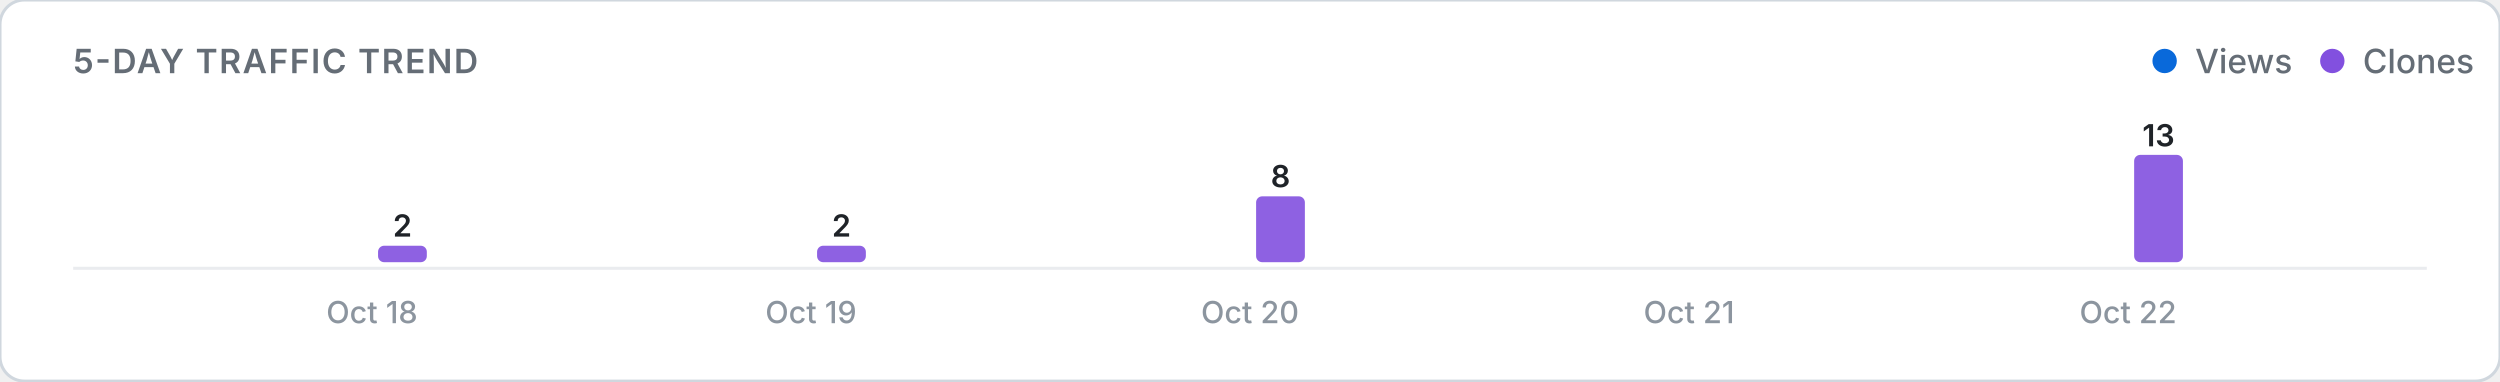
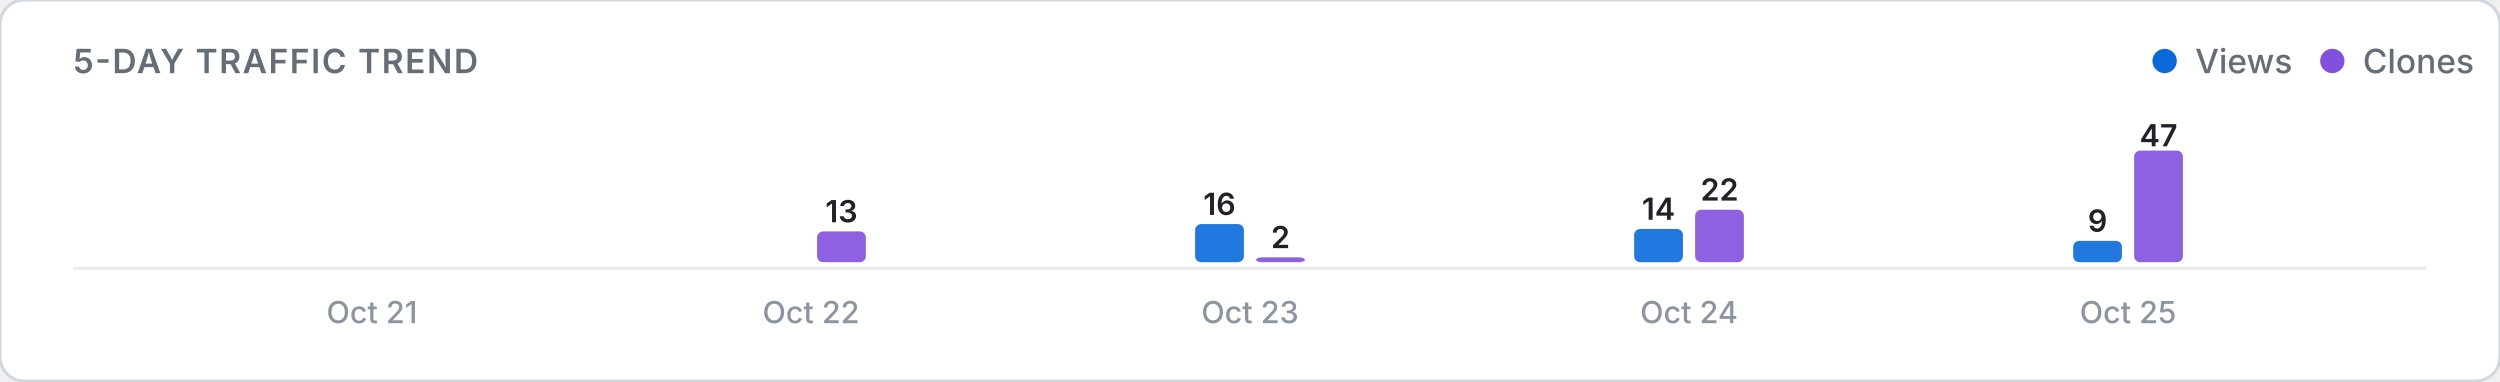
<svg xmlns="http://www.w3.org/2000/svg" viewBox="0 0 820 125" width="100%" height="auto">
  <defs>
    <style>
      .card-bg { fill: #ffffff; stroke: #d0d7de; stroke-width: 1; }
      .title-text { font: 600 11px -apple-system, BlinkMacSystemFont, "Segoe UI", Inter, Roboto, sans-serif; fill: #656d76; letter-spacing: 0.5px; }
      .legend-text { font: 500 11px -apple-system, BlinkMacSystemFont, "Segoe UI", Inter, Roboto, sans-serif; fill: #656d76; }
      .axis-label { font: 500 10px -apple-system, BlinkMacSystemFont, "Segoe UI", Inter, Roboto, sans-serif; fill: #8c959f; }
      .count-label { font: 600 10px -apple-system, BlinkMacSystemFont, "Segoe UI", Inter, Roboto, sans-serif; fill: #1f2328; }
      .empty-text { font: 400 11px -apple-system, BlinkMacSystemFont, "Segoe UI", Inter, Roboto, sans-serif; fill: #8c959f; }
      .baseline { stroke: #eaecef; stroke-width: 1; }
      @media (prefers-color-scheme: dark) {
        .card-bg { fill: #0d1117; stroke: #30363d; }
        .title-text { fill: #8b949e; }
        .legend-text { fill: #8b949e; }
        .axis-label { fill: #6e7681; }
        .count-label { fill: #f0f6fc; }
        .empty-text { fill: #6e7681; }
        .baseline { stroke: #21262d; }
      }
    </style>
  </defs>
  <rect width="820" height="125" rx="8" class="card-bg" />
  <text x="24" y="24" class="title-text">5-DAY TRAFFIC TREND</text>
  <g>
    <circle cx="710" cy="20" r="4" fill="#0969da" />
    <text x="720" y="24" class="legend-text">Views</text>
    <circle cx="765" cy="20" r="4" fill="#8250df" />
    <text x="775" y="24" class="legend-text">Clones</text>
  </g>
  <line x1="24" y1="88" x2="796" y2="88" class="baseline" />
  <g>
    <rect x="104.0" y="86.0" width="16.0" height="0.0" rx="2" fill="#0969da" opacity="0.9" />
-     <rect x="124.0" y="80.6" width="16.0" height="5.4" rx="2" fill="#8250df" opacity="0.9" />
-     <text x="132.0" y="77.6" class="count-label" text-anchor="middle">2</text>
-     <text x="122.0" y="106" class="axis-label" text-anchor="middle">Oct 18</text>
+     <rect x="124.0" y="86.0" width="16.0" height="0.0" rx="2" fill="#8250df" opacity="0.9" />
+     <text x="122.0" y="106" class="axis-label" text-anchor="middle">Oct 21</text>
    <rect x="248.0" y="86.0" width="16.0" height="0.0" rx="2" fill="#0969da" opacity="0.9" />
-     <rect x="268.0" y="80.6" width="16.0" height="5.4" rx="2" fill="#8250df" opacity="0.9" />
-     <text x="276.0" y="77.6" class="count-label" text-anchor="middle">2</text>
-     <text x="266.0" y="106" class="axis-label" text-anchor="middle">Oct 19</text>
-     <rect x="392.0" y="86.0" width="16.0" height="0.0" rx="2" fill="#0969da" opacity="0.9" />
-     <rect x="412.0" y="64.4" width="16.0" height="21.6" rx="2" fill="#8250df" opacity="0.9" />
-     <text x="420.0" y="61.4" class="count-label" text-anchor="middle">8</text>
-     <text x="410.0" y="106" class="axis-label" text-anchor="middle">Oct 20</text>
-     <rect x="536.0" y="86.0" width="16.0" height="0.0" rx="2" fill="#0969da" opacity="0.9" />
-     <rect x="556.0" y="86.0" width="16.0" height="0.0" rx="2" fill="#8250df" opacity="0.9" />
-     <text x="554.0" y="106" class="axis-label" text-anchor="middle">Oct 21</text>
-     <rect x="680.0" y="86.0" width="16.0" height="0.0" rx="2" fill="#0969da" opacity="0.9" />
-     <rect x="700.0" y="50.8" width="16.0" height="35.2" rx="2" fill="#8250df" opacity="0.9" />
-     <text x="708.0" y="48.0" class="count-label" text-anchor="middle">13</text>
-     <text x="698.0" y="106" class="axis-label" text-anchor="middle">Oct 22</text>
+     <rect x="268.0" y="75.9" width="16.0" height="10.1" rx="2" fill="#8250df" opacity="0.9" />
+     <text x="276.0" y="72.9" class="count-label" text-anchor="middle">13</text>
+     <text x="266.0" y="106" class="axis-label" text-anchor="middle">Oct 22</text>
+     <rect x="392.0" y="73.5" width="16.0" height="12.5" rx="2" fill="#0969da" opacity="0.9" />
+     <text x="400.0" y="70.5" class="count-label" text-anchor="middle">16</text>
+     <rect x="412.0" y="84.4" width="16.0" height="1.6" rx="2" fill="#8250df" opacity="0.9" />
+     <text x="420.0" y="81.4" class="count-label" text-anchor="middle">2</text>
+     <text x="410.0" y="106" class="axis-label" text-anchor="middle">Oct 23</text>
+     <rect x="536.0" y="75.1" width="16.0" height="10.9" rx="2" fill="#0969da" opacity="0.9" />
+     <text x="544.0" y="72.1" class="count-label" text-anchor="middle">14</text>
+     <rect x="556.0" y="68.8" width="16.0" height="17.2" rx="2" fill="#8250df" opacity="0.9" />
+     <text x="564.0" y="65.8" class="count-label" text-anchor="middle">22</text>
+     <text x="554.0" y="106" class="axis-label" text-anchor="middle">Oct 24</text>
+     <rect x="680.0" y="79.0" width="16.0" height="7.0" rx="2" fill="#0969da" opacity="0.9" />
+     <text x="688.0" y="76.0" class="count-label" text-anchor="middle">9</text>
+     <rect x="700.0" y="49.4" width="16.0" height="36.6" rx="2" fill="#8250df" opacity="0.9" />
+     <text x="708.0" y="48.0" class="count-label" text-anchor="middle">47</text>
+     <text x="698.0" y="106" class="axis-label" text-anchor="middle">Oct 25</text>
  </g>
</svg>
